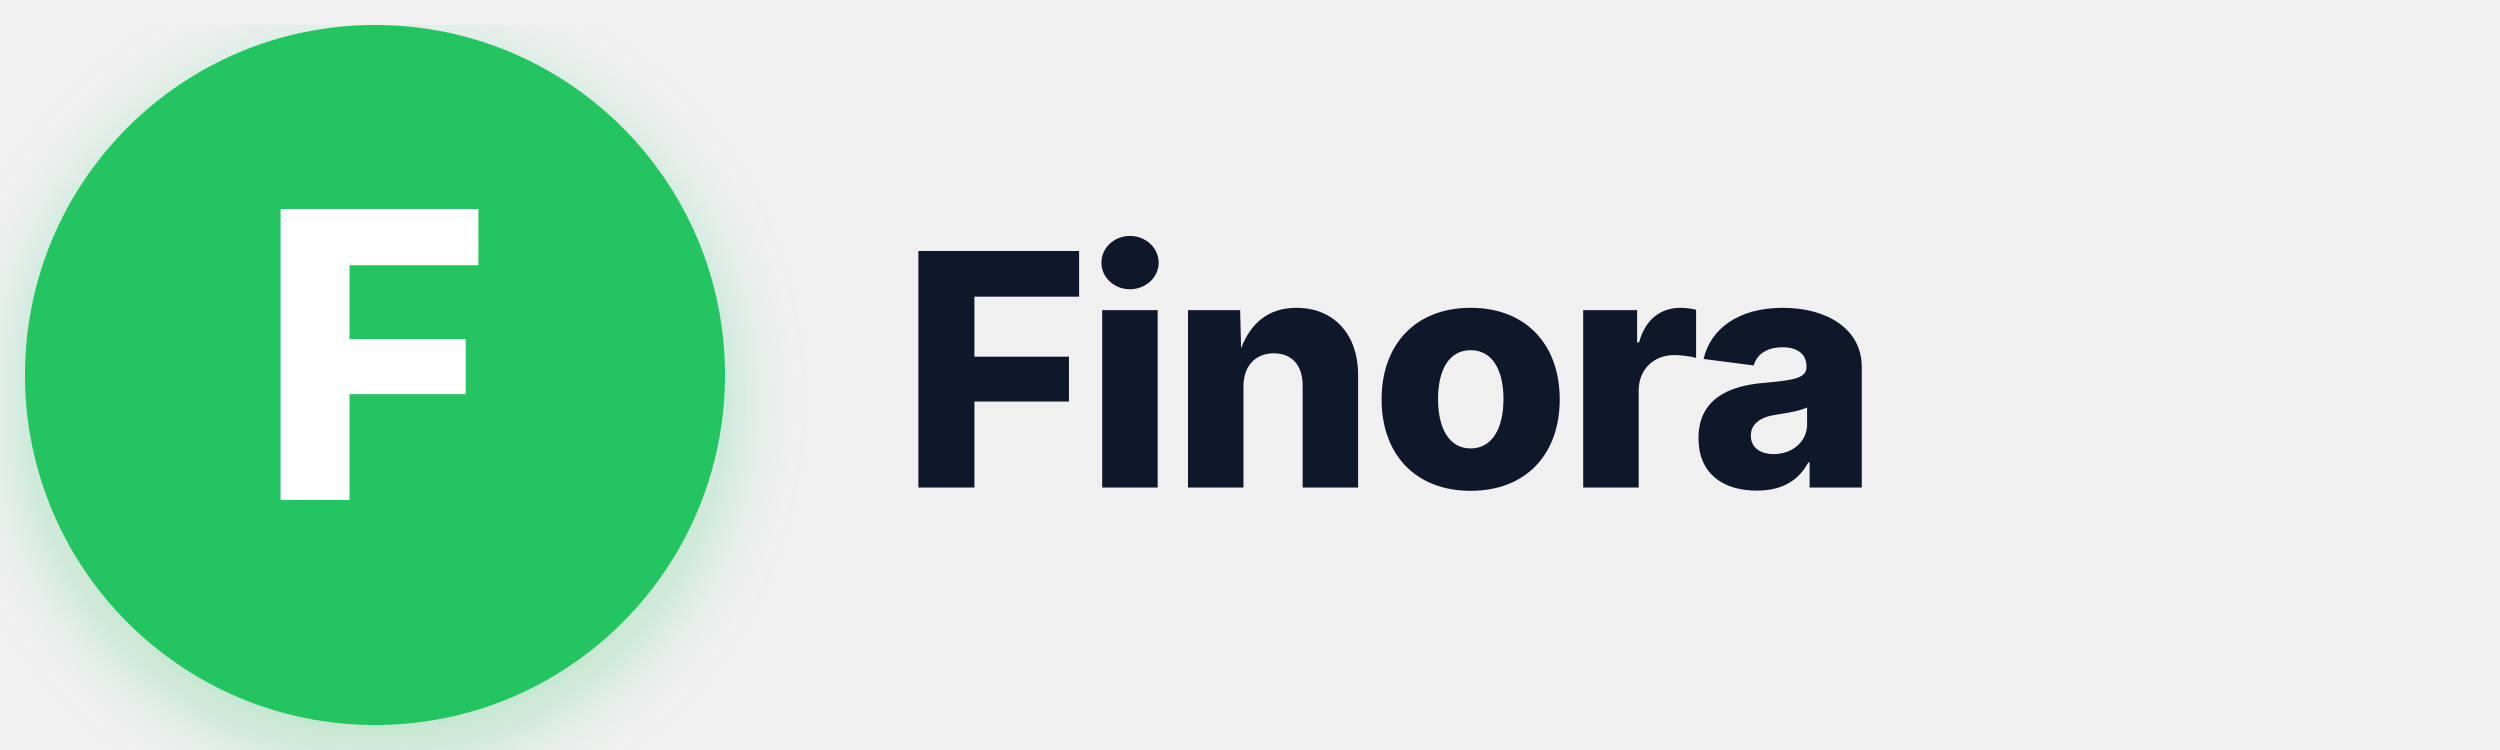
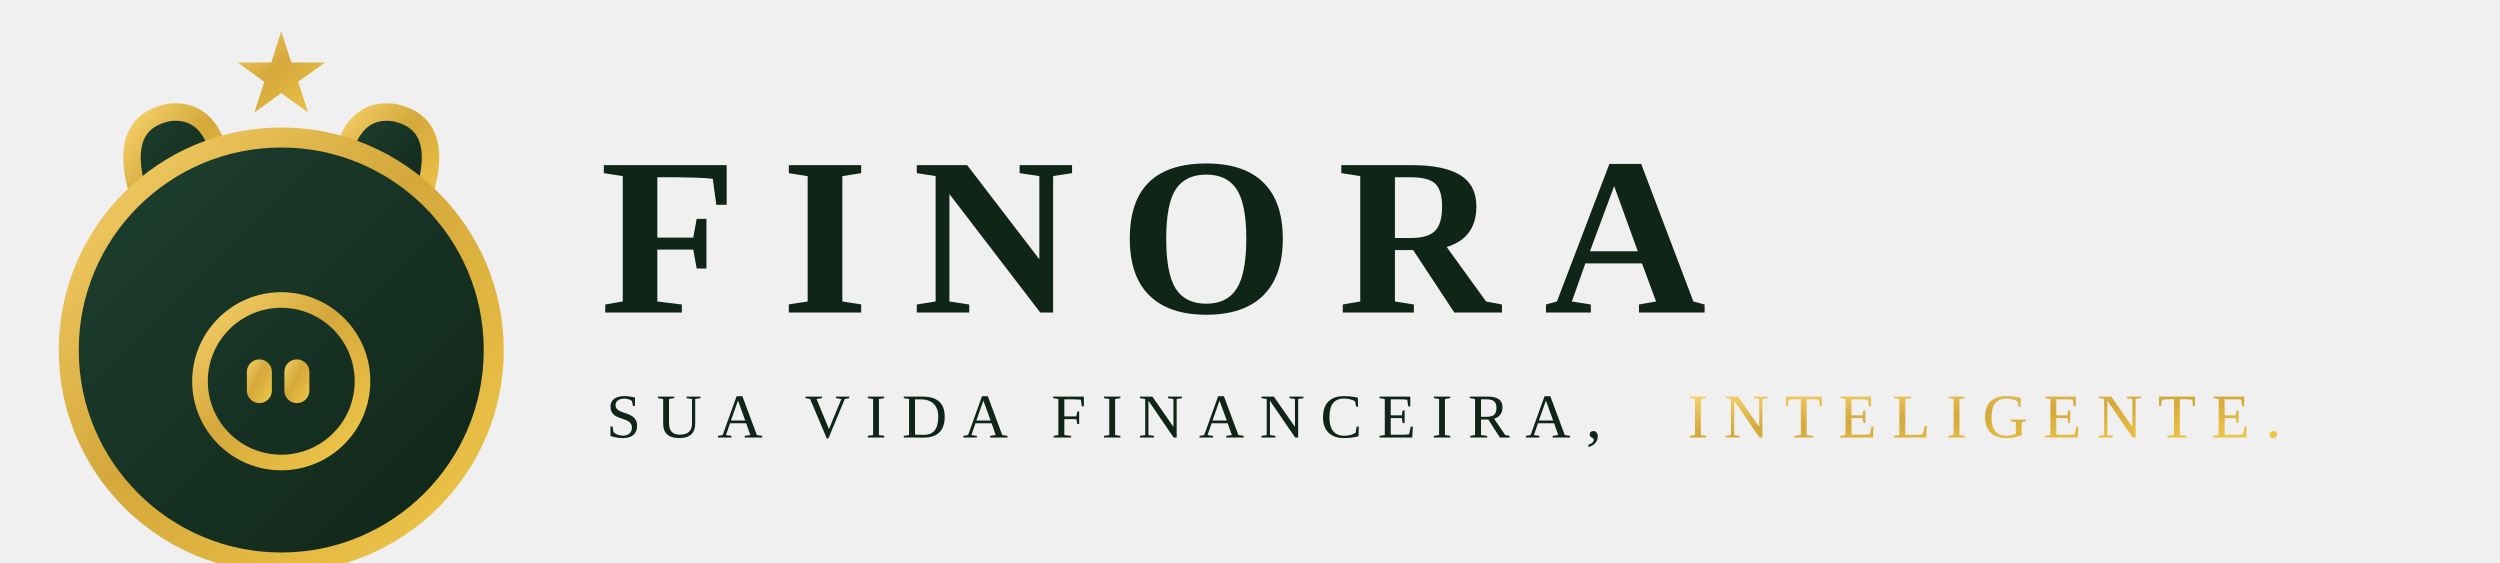
- <svg xmlns="http://www.w3.org/2000/svg" viewBox="0 0 200 60" fill="none">
+ <svg xmlns="http://www.w3.org/2000/svg" viewBox="0 0 400 90" fill="none">
  <defs>
-     <filter id="shadow" x="-20%" y="-20%" width="140%" height="140%">
-       <feDropShadow dx="0" dy="2" stdDeviation="3" flood-color="#22c55e" flood-opacity="0.3" />
-     </filter>
+     <linearGradient id="goldL" x1="0%" y1="0%" x2="100%" y2="100%">
+       <stop offset="0%" stop-color="#F5D06A" />
+       <stop offset="45%" stop-color="#D4A83A" />
+       <stop offset="100%" stop-color="#F0C84A" />
+     </linearGradient>
+     <linearGradient id="greenBgL" x1="0%" y1="0%" x2="100%" y2="100%">
+       <stop offset="0%" stop-color="#1e4030" />
+       <stop offset="100%" stop-color="#0f2518" />
+     </linearGradient>
  </defs>
-   <circle cx="30" cy="30" r="28" fill="#22c55e" filter="url(#shadow)" />
-   <text x="30" y="40" font-family="'Inter', 'Helvetica Neue', Arial, sans-serif" font-size="32" font-weight="800" fill="white" text-anchor="middle">F</text>
-   <text x="72" y="39" font-family="'Inter', 'Helvetica Neue', Arial, sans-serif" font-size="26" font-weight="800" letter-spacing="-0.5" fill="#0f172a">Finora</text>
+   <path d="M45 5 L46.6 10 L52 10 L47.7 13.1 L49.3 18 L45 14.9 L40.7 18 L42.3 13.1 L38 10 L43.4 10 Z" fill="url(#goldL)" />
+   <path d="M24 36 Q17 20 27 18 Q35 17 36 30 Z" fill="url(#greenBgL)" stroke="url(#goldL)" stroke-width="2.8" stroke-linejoin="round" />
+   <path d="M66 36 Q73 20 63 18 Q55 17 54 30 Z" fill="url(#greenBgL)" stroke="url(#goldL)" stroke-width="2.8" stroke-linejoin="round" />
+   <circle cx="45" cy="56" r="34" fill="url(#greenBgL)" stroke="url(#goldL)" stroke-width="3.2" />
+   <circle cx="45" cy="61" r="13" fill="none" stroke="url(#goldL)" stroke-width="2.5" />
+   <rect x="39.5" y="57.5" width="4" height="7" rx="2" fill="url(#goldL)" />
+   <rect x="45.5" y="57.5" width="4" height="7" rx="2" fill="url(#goldL)" />
+   <text x="96" y="50" font-family="Georgia, 'Times New Roman', serif" font-size="36" font-weight="700" letter-spacing="7" fill="#0f2518">FINORA</text>
+   <text x="97" y="70" font-family="Georgia, 'Times New Roman', serif" font-size="10" letter-spacing="2.5" fill="#0f2518">SUA VIDA FINANCEIRA, </text>
+   <text x="270" y="70" font-family="Georgia, 'Times New Roman', serif" font-size="10" letter-spacing="2.5" fill="url(#goldL)">INTELIGENTE.</text>
</svg>
